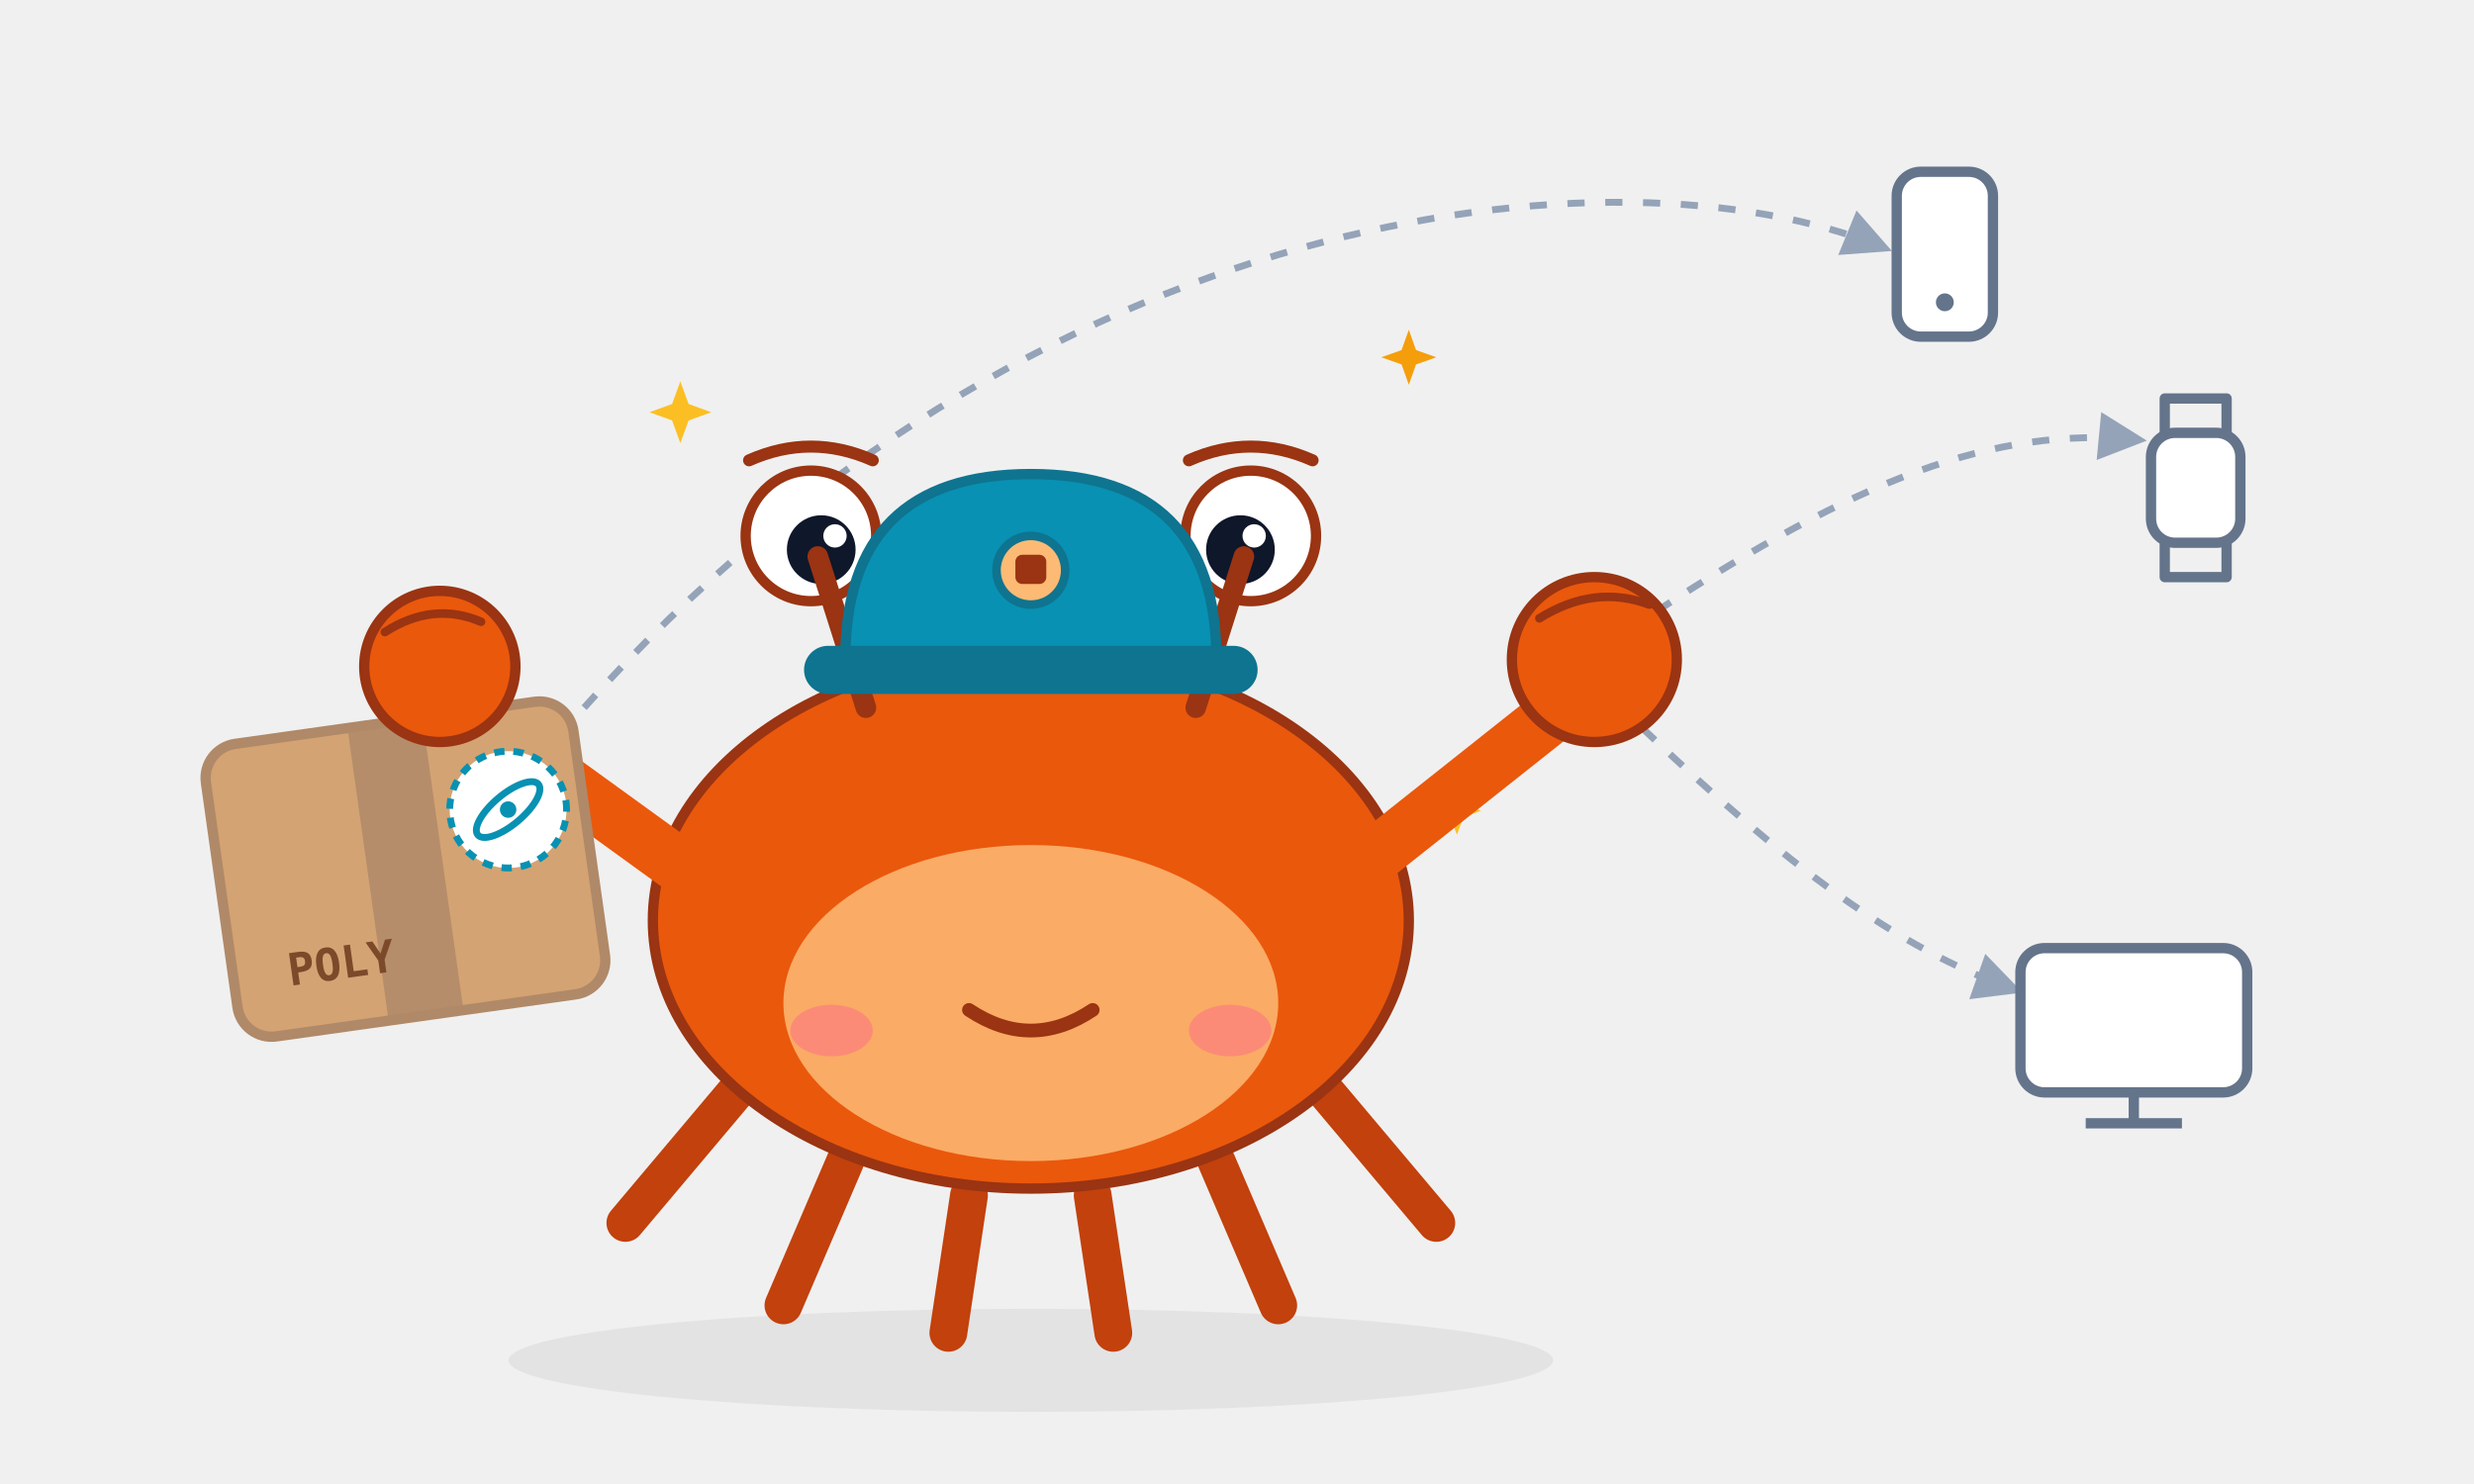
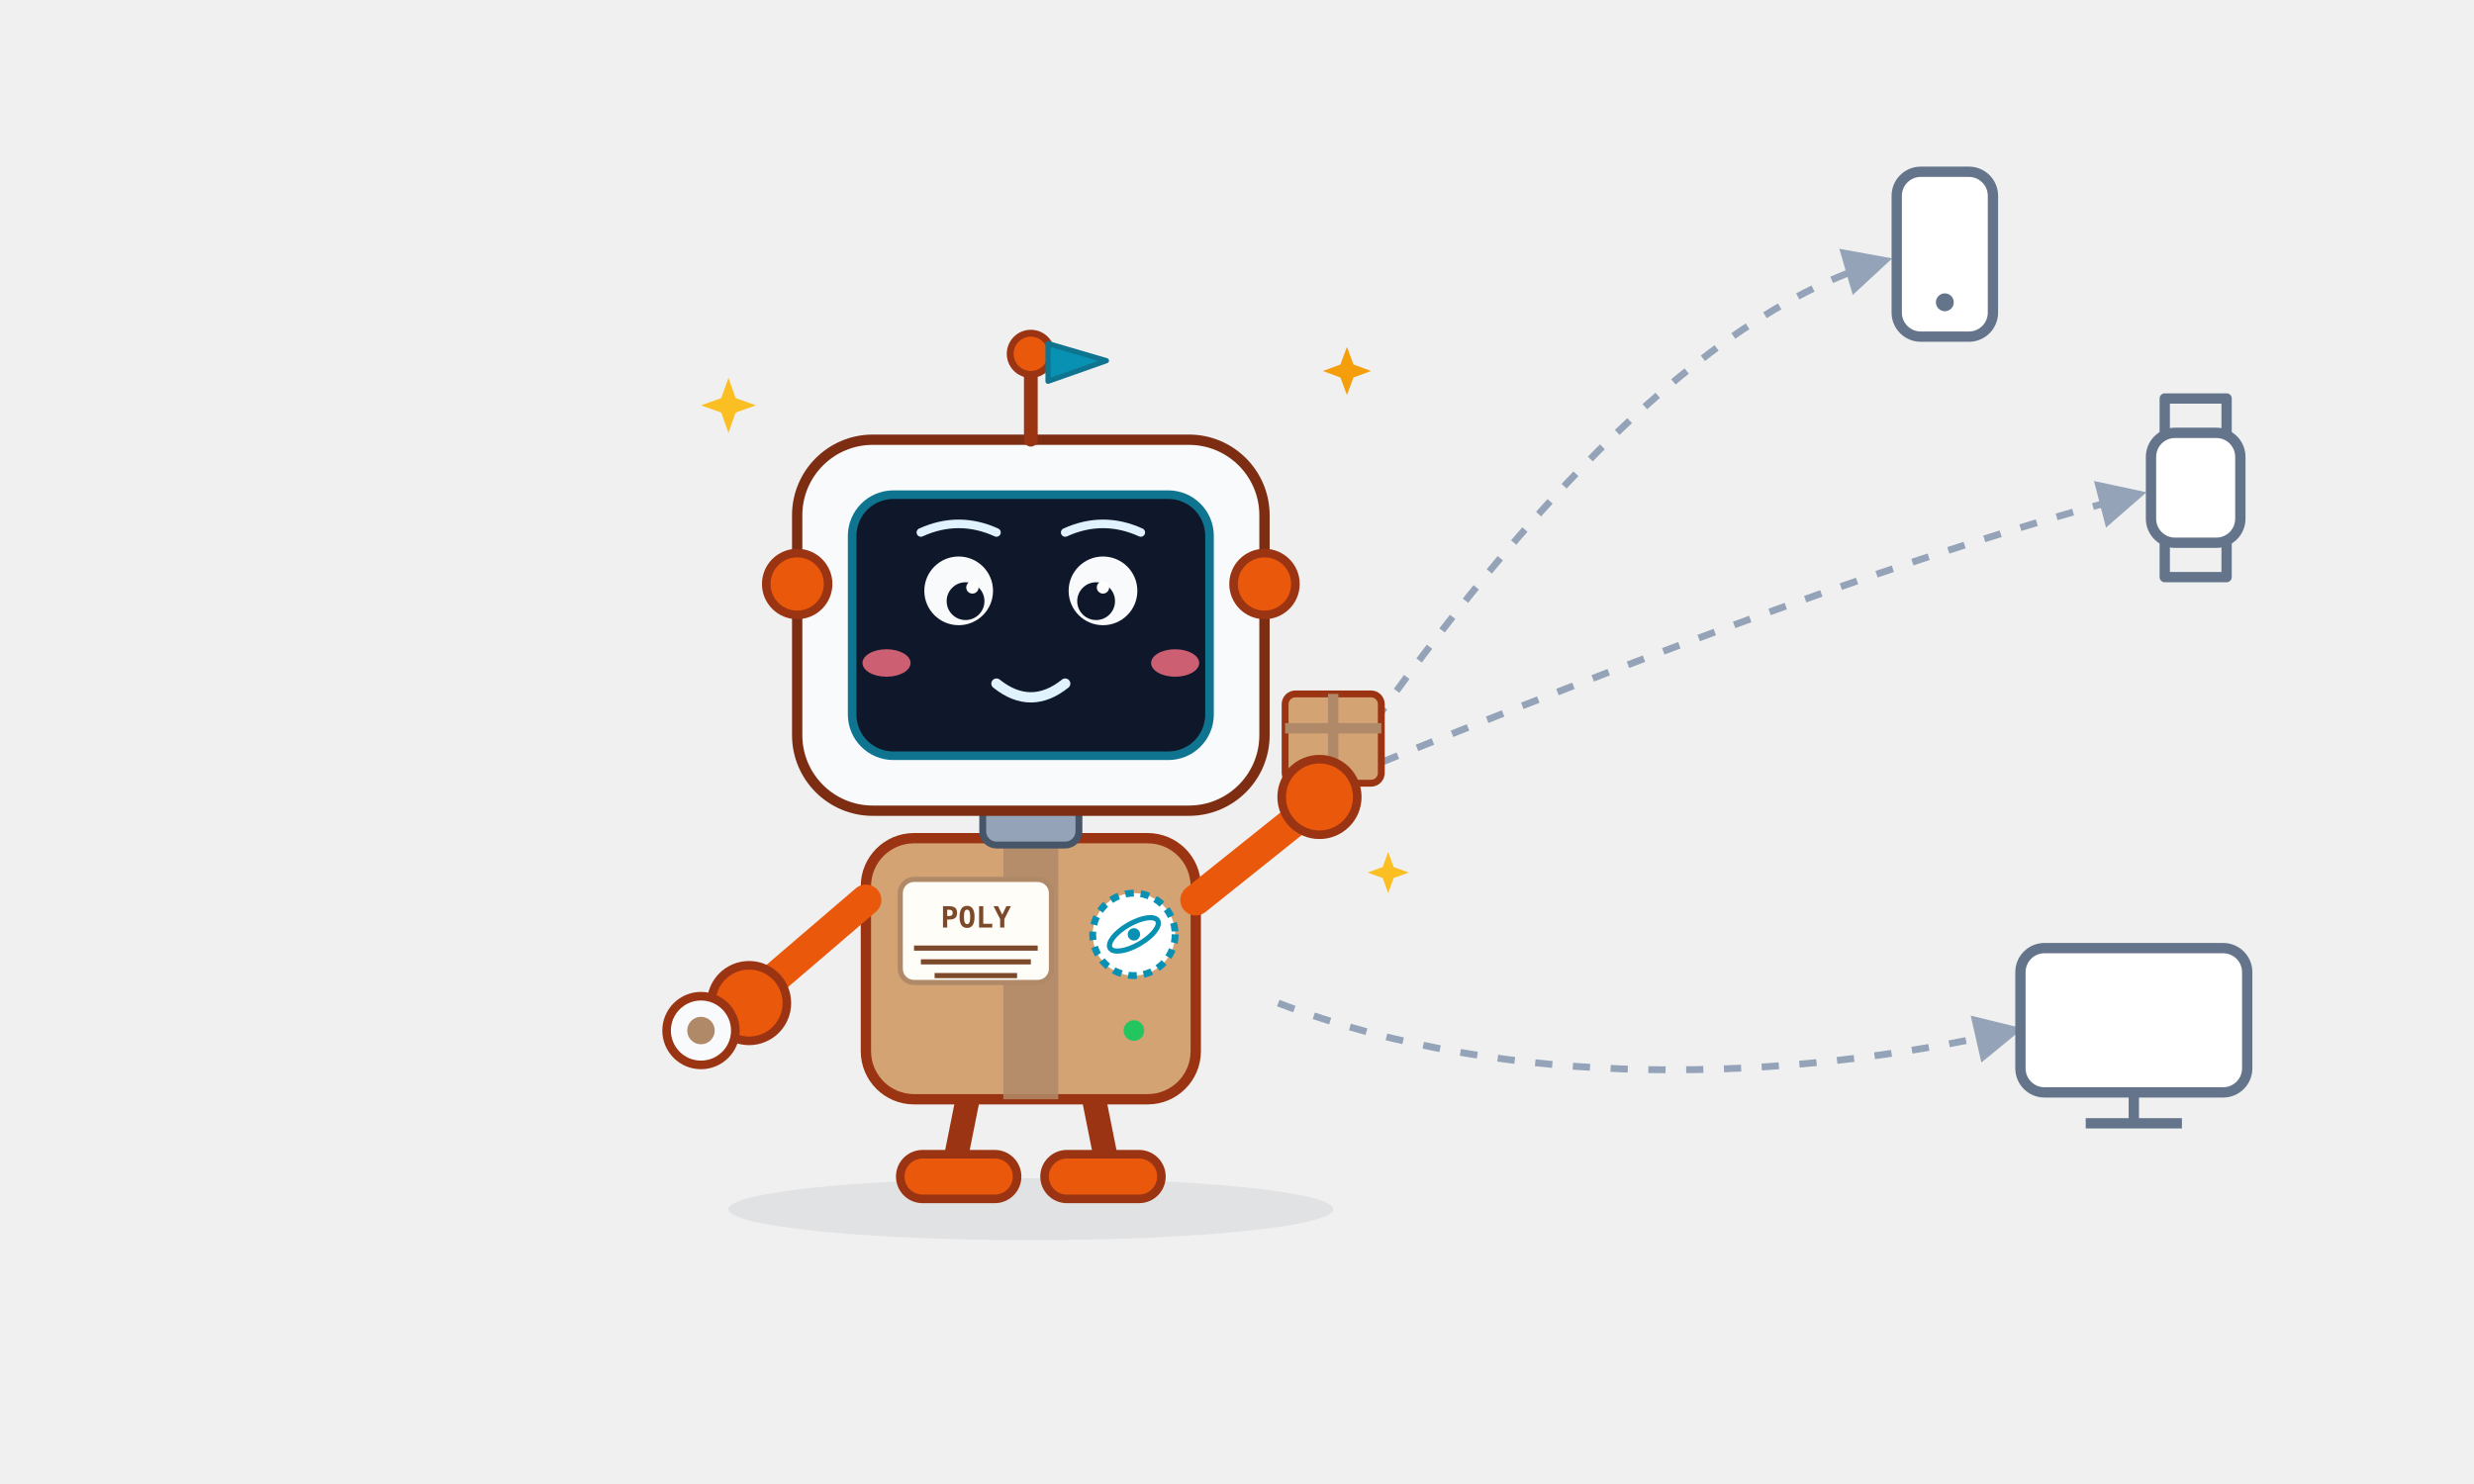
<svg xmlns="http://www.w3.org/2000/svg" width="640" height="384" viewBox="0 0 720 432" role="img" aria-labelledby="pax-t pax-d">
  <style>
-     .pax-crab { animation: pax-bounce 2.1s ease-in-out infinite; }
+     .pax-bot { animation: pax-bounce 2.1s ease-in-out infinite; }
    .pax-sparkle { animation: pax-sparkle 1.6s ease-in-out infinite; }
    .pax-sparkle-b { animation-delay: -0.5s; }
    .pax-sparkle-c { animation-delay: -1s; }
-   @keyframes pax-bounce { 0%, 100% { transform: translateY(0); } 50% { transform: translateY(-10px); } }
+   @keyframes pax-bounce { 0%, 100% { transform: translateY(0); } 50% { transform: translateY(-6px); } }
  @keyframes pax-sparkle { 0%, 100% { opacity: 0.25; transform: scale(0.72); } 50% { opacity: 1; transform: scale(1.18); } }
  @media (prefers-reduced-motion: reduce) {
-     .pax-crab, [class*="pax-"] { animation: none !important; }
+     [class*="pax-"] { animation: none !important; }
  }
  </style>
  <defs>
    <marker id="pax-arrow" viewBox="0 0 10 10" refX="8" refY="5" markerWidth="7" markerHeight="7" orient="auto-start-reverse">
      <path d="M0,0 L10,5 L0,10 z" fill="#94a3b8" />
    </marker>
+     <clipPath id="pax-screen-clip">
+       <rect x="248" y="144" width="104" height="76" rx="12" />
+     </clipPath>
  </defs>
-   <path d="M170,206 C 300,60 470,40 548,72" fill="none" stroke="#94a3b8" stroke-width="2" stroke-dasharray="5 6" marker-end="url(#pax-arrow)" />
-   <path d="M482,178 C 540,140 580,124 622,128" fill="none" stroke="#94a3b8" stroke-width="2" stroke-dasharray="5 6" marker-end="url(#pax-arrow)" />
-   <path d="M478,212 C 520,252 552,276 586,288" fill="none" stroke="#94a3b8" stroke-width="2" stroke-dasharray="5 6" marker-end="url(#pax-arrow)" />
+   <path d="M400,210 C 450,140 500,90 548,76" fill="none" stroke="#94a3b8" stroke-width="2" stroke-dasharray="5 6" marker-end="url(#pax-arrow)" />
+   <path d="M392,226 C 480,190 560,160 622,144" fill="none" stroke="#94a3b8" stroke-width="2" stroke-dasharray="5 6" marker-end="url(#pax-arrow)" />
+   <path d="M372,292 C 440,318 520,315 586,300" fill="none" stroke="#94a3b8" stroke-width="2" stroke-dasharray="5 6" marker-end="url(#pax-arrow)" />
  <g stroke="#64748b" stroke-width="3" fill="#ffffff" stroke-linejoin="round">
    <rect x="552" y="50" width="28" height="48" rx="7" />
    <rect x="626" y="126" width="26" height="32" rx="7" />
    <path d="M630,126 v-10 h18 v10 M630,158 v10 h18 v-10" fill="none" />
    <rect x="588" y="276" width="66" height="42" rx="7" />
    <path d="M621,318 v9 M607,327 h28" fill="none" />
  </g>
  <circle cx="566" cy="88" r="2.6" fill="#64748b" stroke="none" />
-   <ellipse cx="300" cy="396" rx="152" ry="15" fill="#0f172a" opacity="0.06" />
-   <g class="pax-crab">
-     <g stroke="#c2410c" stroke-width="11" stroke-linecap="round" fill="none">
-       <path d="M214,318 L182,356" />
-       <path d="M246,338 L228,380" />
-       <path d="M282,348 L276,388" />
-       <path d="M386,318 L418,356" />
-       <path d="M354,338 L372,380" />
-       <path d="M318,348 L324,388" />
+   <ellipse cx="300" cy="352" rx="88" ry="9" fill="#0f172a" opacity="0.07" />
+   <g class="pax-bot">
+     <g stroke="#9a3412" stroke-width="7" stroke-linecap="round" fill="none">
+       <path d="M282,318 L278,338" />
+       <path d="M318,318 L322,338" />
    </g>
-     <ellipse cx="300" cy="268" rx="110" ry="78" fill="#ea580c" stroke="#9a3412" stroke-width="3" />
-     <ellipse cx="300" cy="292" rx="72" ry="46" fill="#fdba74" opacity="0.85" />
+     <rect x="262" y="336" width="34" height="13" rx="6.5" fill="#ea580c" stroke="#9a3412" stroke-width="2.5" />
+     <rect x="304" y="336" width="34" height="13" rx="6.5" fill="#ea580c" stroke="#9a3412" stroke-width="2.5" />
+     <rect x="252" y="244" width="96" height="76" rx="14" fill="#d4a373" stroke="#9a3412" stroke-width="3" />
+     <rect x="292" y="244" width="16" height="76" fill="#b08968" opacity="0.85" />
+     <rect x="262" y="256" width="44" height="30" rx="4" fill="#fffdf7" stroke="#b08968" stroke-width="1.5" />
+     <text x="284" y="270" text-anchor="middle" font-size="8.5" font-weight="700" font-family="'JetBrains Mono', ui-monospace, 'PingFang SC', 'Microsoft YaHei', monospace" fill="#7c4a2a">POLY</text>
+     <path d="M266,276 h36 M268,280 h32 M272,284 h24" stroke="#7c4a2a" stroke-width="1.5" />
+     <circle cx="330" cy="272" r="12" fill="#ffffff" stroke="#0891b2" stroke-width="2" stroke-dasharray="2.5 2" />
+     <ellipse cx="330" cy="272" rx="8" ry="3.2" fill="none" stroke="#0891b2" stroke-width="1.5" transform="rotate(-30 330 272)" />
+     <circle cx="330" cy="272" r="1.8" fill="#0891b2" />
+     <circle cx="330" cy="300" r="3" fill="#22c55e" />
+     <rect x="286" y="232" width="28" height="14" rx="4" fill="#94a3b8" stroke="#475569" stroke-width="2" />
+     <rect x="232" y="128" width="136" height="108" rx="22" fill="#f8fafc" stroke="#7c2d12" stroke-width="3" />
+     <rect x="248" y="144" width="104" height="76" rx="12" fill="#0f172a" stroke="#0e7490" stroke-width="2.5" />
    <g class="pax-face pax-face-ingratiating">
-       <ellipse cx="242" cy="300" rx="12" ry="7.5" fill="#fb7185" opacity="0.55" />
-       <ellipse cx="358" cy="300" rx="12" ry="7.5" fill="#fb7185" opacity="0.55" />
-       <path d="M218,134 Q236,126 254,134" fill="none" stroke="#9a3412" stroke-width="3.5" stroke-linecap="round" />
-       <path d="M346,134 Q364,126 382,134" fill="none" stroke="#9a3412" stroke-width="3.5" stroke-linecap="round" />
-       <circle cx="236" cy="156" r="19" fill="#ffffff" stroke="#9a3412" stroke-width="3" />
-       <circle cx="364" cy="156" r="19" fill="#ffffff" stroke="#9a3412" stroke-width="3" />
-       <circle cx="239" cy="160" r="10" fill="#0f172a" />
-       <circle cx="361" cy="160" r="10" fill="#0f172a" />
-       <circle cx="243" cy="156" r="3.4" fill="#ffffff" />
-       <circle cx="365" cy="156" r="3.4" fill="#ffffff" />
-       <path d="M282,294 Q300,306 318,294" fill="none" stroke="#9a3412" stroke-width="4" stroke-linecap="round" />
-       <g transform="translate(198,120)">
-         <path class="pax-sparkle" d="M0,-9 L2.4,-2.4 L9,0 L2.4,2.4 L0,9 L-2.4,2.4 L-9,0 L-2.4,-2.4 Z" fill="#fbbf24" />
+       <g clip-path="url(#pax-screen-clip)">
+         <ellipse cx="258" cy="193" rx="7" ry="4" fill="#fb7185" opacity="0.8" />
+         <ellipse cx="342" cy="193" rx="7" ry="4" fill="#fb7185" opacity="0.8" />
+         <path d="M268,155 Q279,150 290,155" fill="none" stroke="#e0f2fe" stroke-width="2.5" stroke-linecap="round" />
+         <path d="M310,155 Q321,150 332,155" fill="none" stroke="#e0f2fe" stroke-width="2.5" stroke-linecap="round" />
+         <circle cx="279" cy="172" r="10" fill="#f8fafc" />
+         <circle cx="321" cy="172" r="10" fill="#f8fafc" />
+         <circle cx="281" cy="175" r="5.5" fill="#0f172a" />
+         <circle cx="319" cy="175" r="5.5" fill="#0f172a" />
+         <circle cx="283" cy="171" r="1.8" fill="#ffffff" />
+         <circle cx="321" cy="171" r="1.8" fill="#ffffff" />
+         <path d="M290,199 Q300,207 310,199" fill="none" stroke="#e0f2fe" stroke-width="3" stroke-linecap="round" />
      </g>
-       <g transform="translate(410,104)">
-         <path class="pax-sparkle pax-sparkle-b" d="M0,-8 L2.1,-2.1 L8,0 L2.1,2.1 L0,8 L-2.1,2.1 L-8,0 L-2.1,-2.1 Z" fill="#f59e0b" />
+       <g transform="translate(212,118)">
+         <path class="pax-sparkle" d="M0,-8 L2.1,-2.1 L8,0 L2.1,2.1 L0,8 L-2.1,2.1 L-8,0 L-2.1,-2.1 Z" fill="#fbbf24" />
      </g>
-       <g transform="translate(424,236)">
-         <path class="pax-sparkle pax-sparkle-c" d="M0,-7 L1.9,-1.9 L7,0 L1.9,1.9 L0,7 L-1.9,1.9 L-7,0 L-1.9,-1.9 Z" fill="#fbbf24" />
+       <g transform="translate(392,108)">
+         <path class="pax-sparkle pax-sparkle-b" d="M0,-7 L1.9,-1.9 L7,0 L1.9,1.9 L0,7 L-1.9,1.9 L-7,0 L-1.9,-1.9 Z" fill="#f59e0b" />
+       </g>
+       <g transform="translate(404,254)">
+         <path class="pax-sparkle pax-sparkle-c" d="M0,-6 L1.6,-1.6 L6,0 L1.6,1.6 L0,6 L-1.6,1.6 L-6,0 L-1.6,-1.6 Z" fill="#fbbf24" />
      </g>
    </g>
-     <g stroke="#9a3412" stroke-width="6" stroke-linecap="round">
-       <path d="M252,206 L238,162" />
-       <path d="M348,206 L362,162" />
-     </g>
-     <path d="M246,192 q0,-54 54,-54 q54,0 54,54 z" fill="#0891b2" stroke="#0e7490" stroke-width="3" />
-     <rect x="234" y="188" width="132" height="14" rx="7" fill="#0e7490" />
-     <circle cx="300" cy="166" r="10" fill="#fdba74" stroke="#0e7490" stroke-width="2.5" />
-     <rect x="295.5" y="161.5" width="9" height="8.5" rx="2" fill="#9a3412" />
-     <path d="M206,258 L148,216" stroke="#ea580c" stroke-width="16" stroke-linecap="round" />
-     <g transform="rotate(-8 118 253)">
-       <rect x="64" y="210" width="108" height="86" rx="10" fill="#d4a373" stroke="#b08968" stroke-width="3" />
-       <rect x="107" y="210" width="22" height="86" fill="#b08968" opacity="0.85" />
-       <circle cx="150" cy="240" r="17" fill="#ffffff" stroke="#0891b2" stroke-width="2" stroke-dasharray="3 2.6" />
-       <ellipse cx="150" cy="240" rx="11.5" ry="4.4" fill="none" stroke="#0891b2" stroke-width="2" transform="rotate(-32 150 240)" />
-       <circle cx="150" cy="240" r="2.4" fill="#0891b2" />
-       <text x="80" y="282" font-size="13" font-family="'JetBrains Mono', ui-monospace, 'PingFang SC', 'Microsoft YaHei', monospace" font-weight="700" fill="#7c4a2a">POLY</text>
-     </g>
-     <circle cx="128" cy="194" r="22" fill="#ea580c" stroke="#9a3412" stroke-width="3" />
-     <path d="M112,184 q14,-9 28,-3" fill="none" stroke="#9a3412" stroke-width="2.5" stroke-linecap="round" />
-     <path d="M394,254 L452,208" stroke="#ea580c" stroke-width="16" stroke-linecap="round" />
-     <circle cx="464" cy="192" r="24" fill="#ea580c" stroke="#9a3412" stroke-width="3" />
-     <path d="M448,180 q16,-10 32,-4" fill="none" stroke="#9a3412" stroke-width="2.5" stroke-linecap="round" />
+     <circle cx="232" cy="170" r="9" fill="#ea580c" stroke="#9a3412" stroke-width="2.5" />
+     <circle cx="368" cy="170" r="9" fill="#ea580c" stroke="#9a3412" stroke-width="2.5" />
+     <path d="M300,128 L300,106" stroke="#9a3412" stroke-width="4" stroke-linecap="round" />
+     <circle cx="300" cy="103" r="6" fill="#ea580c" stroke="#9a3412" stroke-width="2" />
+     <path d="M305,100 L322,105 L305,111 Z" fill="#0891b2" stroke="#0e7490" stroke-width="1.5" stroke-linejoin="round" />
+     <path d="M252,262 L224,286" stroke="#ea580c" stroke-width="9" stroke-linecap="round" />
+     <circle cx="218" cy="292" r="11" fill="#ea580c" stroke="#9a3412" stroke-width="2.5" />
+     <circle cx="204" cy="300" r="10" fill="#f8fafc" stroke="#9a3412" stroke-width="2.5" />
+     <circle cx="204" cy="300" r="4" fill="#b08968" />
+     <path d="M348,262 L378,238" stroke="#ea580c" stroke-width="9" stroke-linecap="round" />
+     <rect x="374" y="202" width="28" height="26" rx="3" fill="#d4a373" stroke="#9a3412" stroke-width="2" />
+     <path d="M388,202 v26 M374,212 h28" stroke="#b08968" stroke-width="3" />
+     <circle cx="384" cy="232" r="11" fill="#ea580c" stroke="#9a3412" stroke-width="2.5" />
  </g>
</svg>
